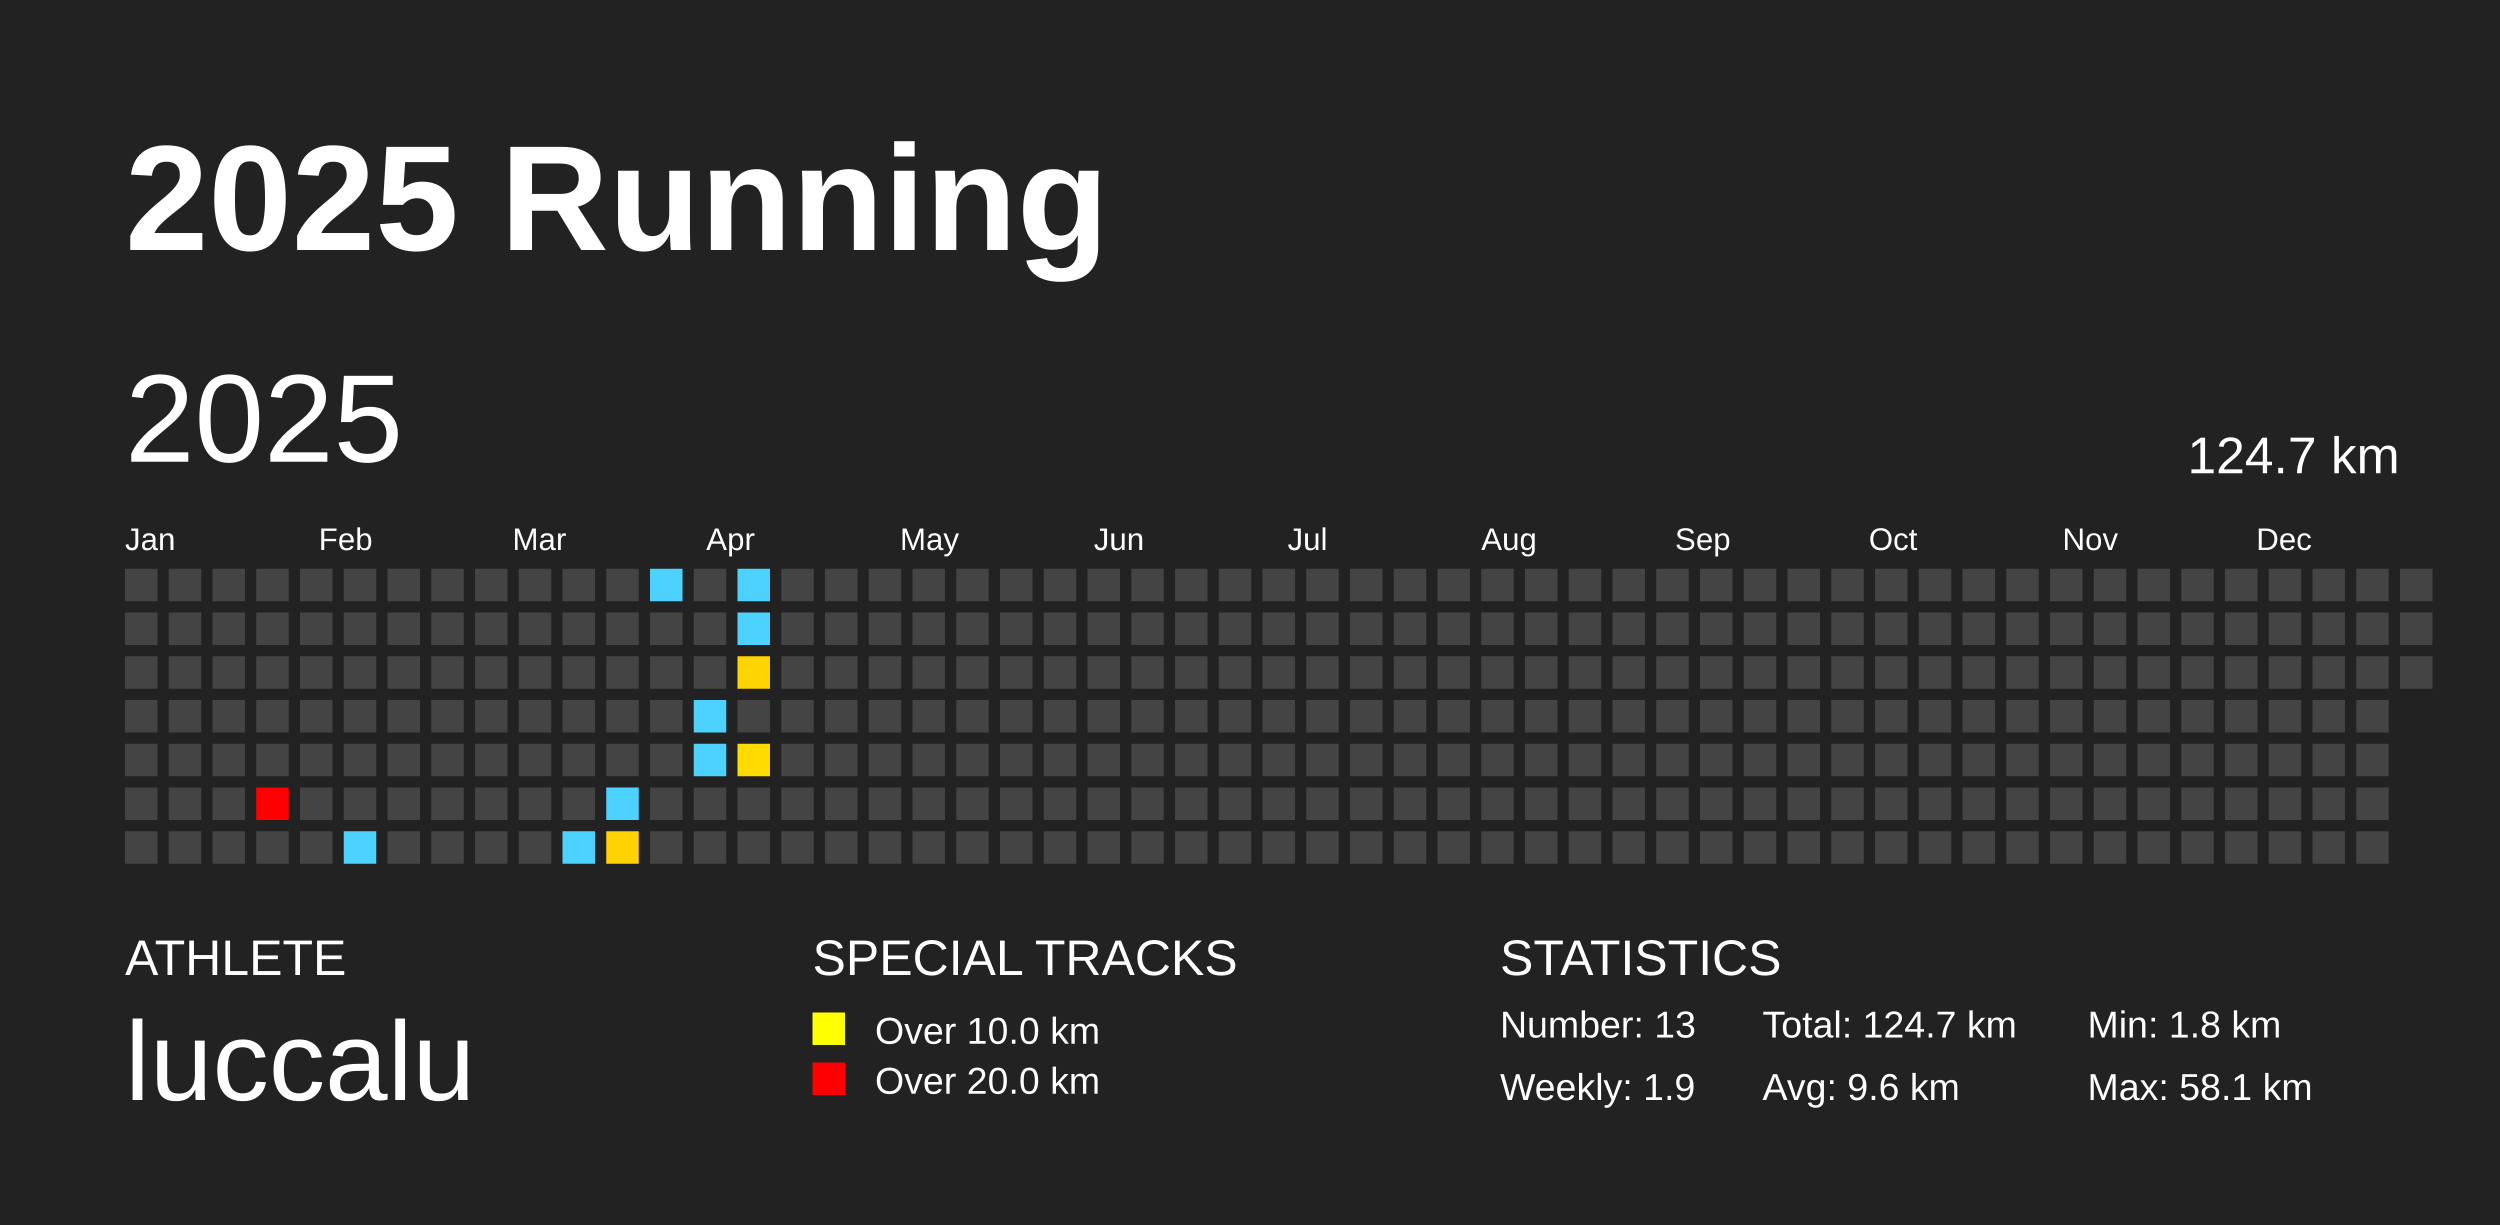
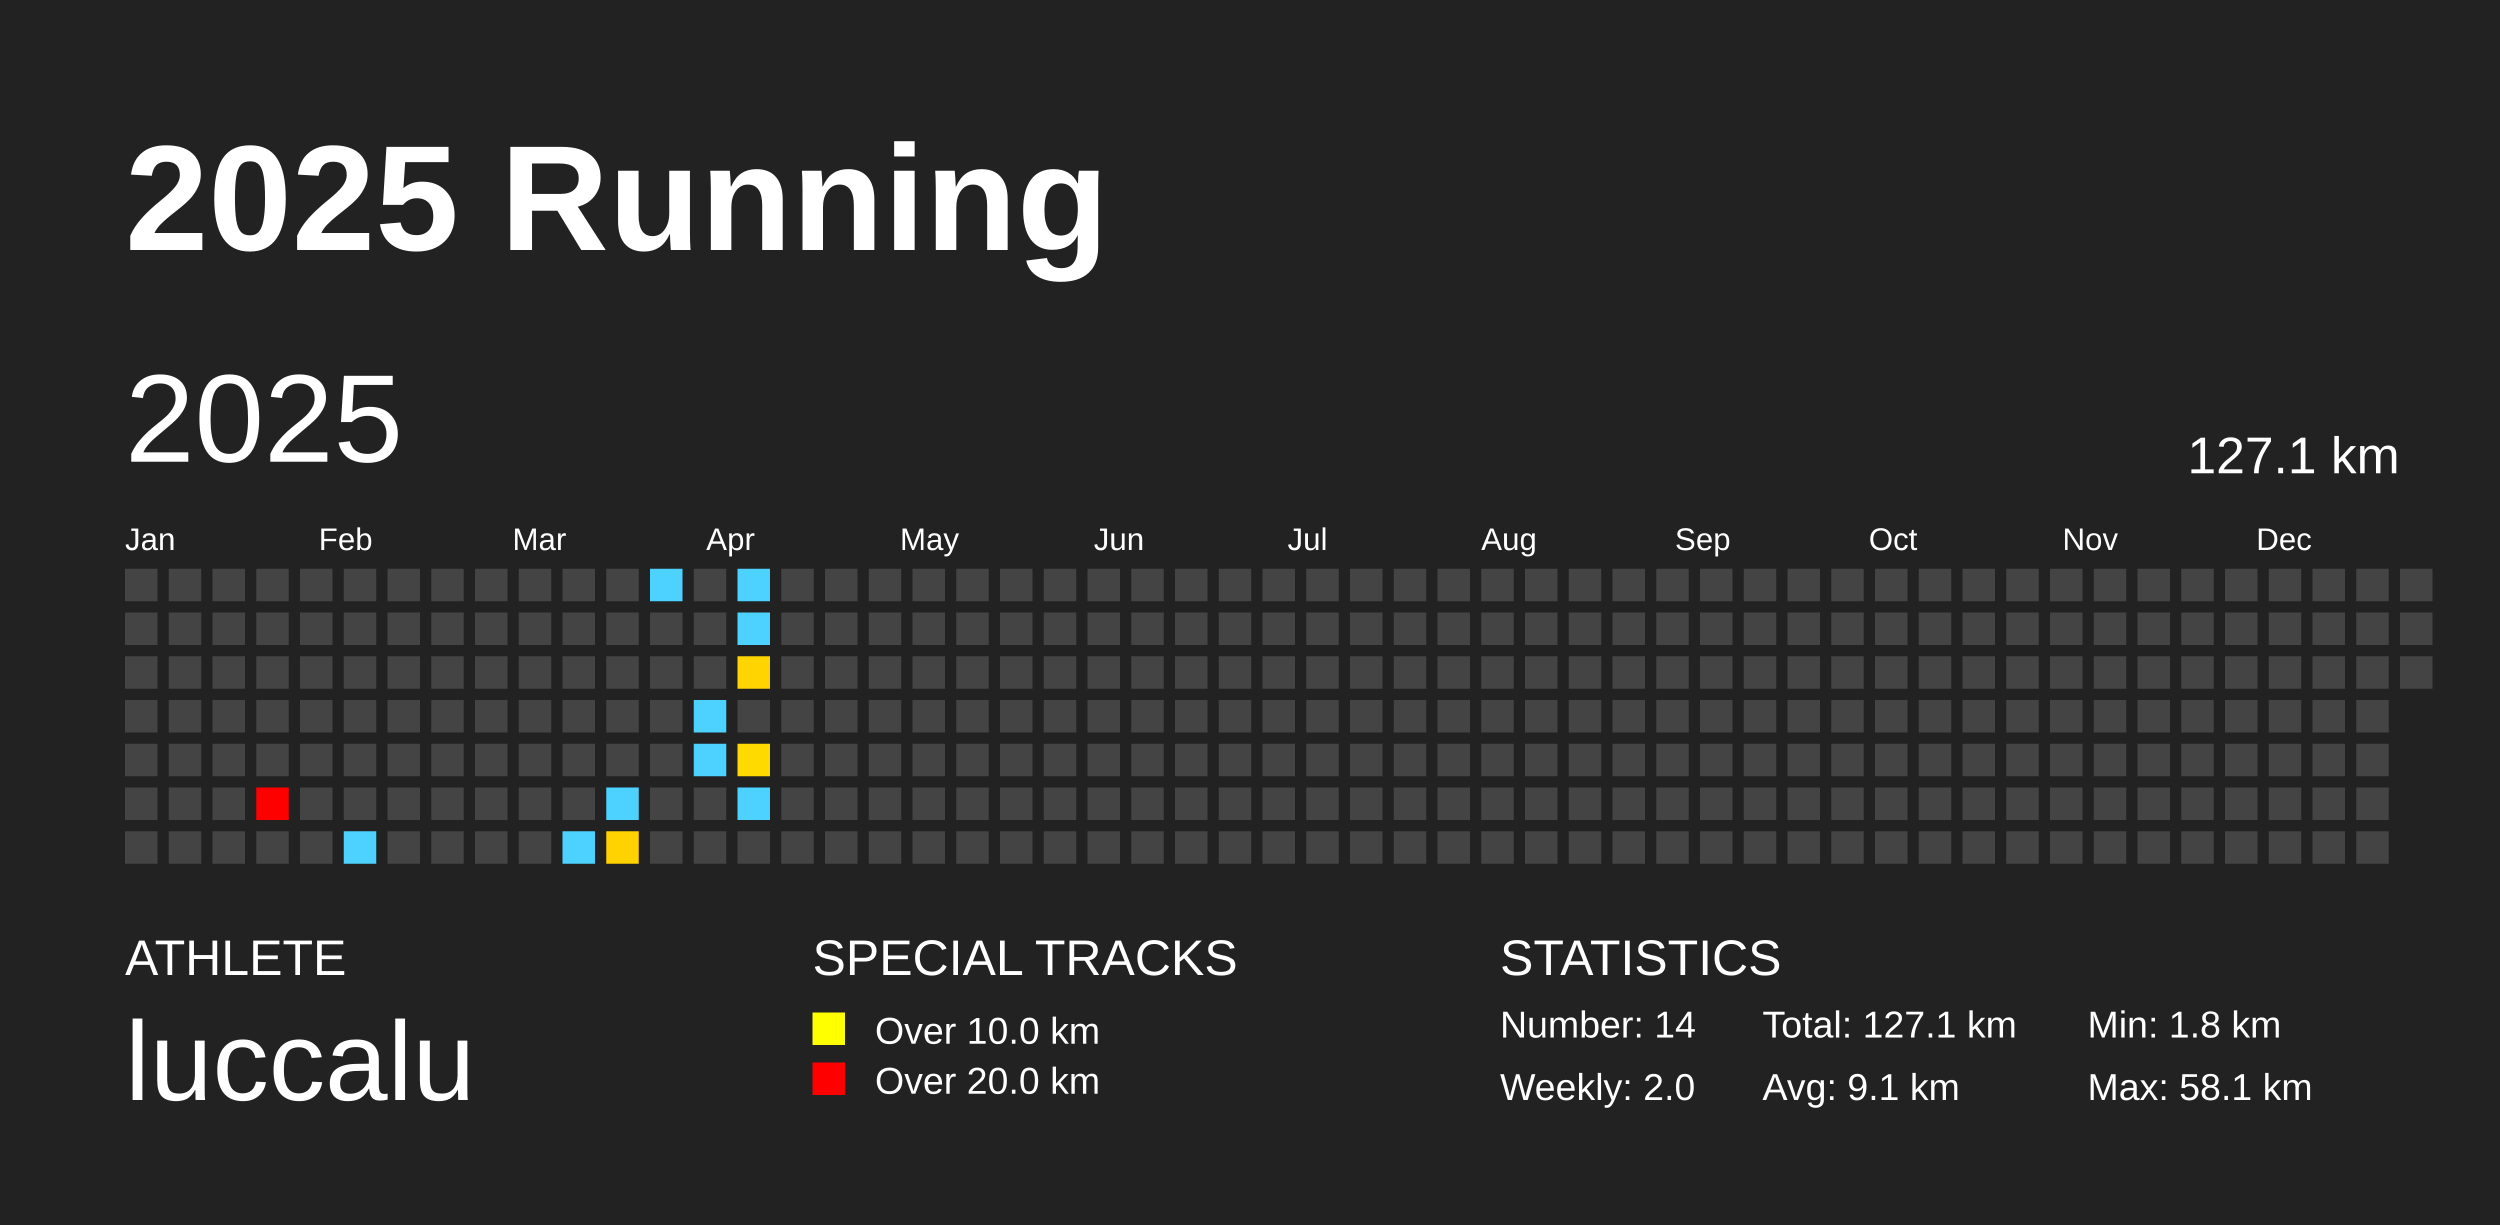
<svg xmlns="http://www.w3.org/2000/svg" baseProfile="full" height="98mm" version="1.1" viewBox="0,0,200,98" width="200mm">
  <defs />
  <rect fill="#222222" height="98" width="200" x="0" y="0" />
  <text fill="#FFFFFF" style="font-size:12px; font-family:Arial; font-weight:bold;" x="10" y="20">2025 Running</text>
  <text fill="#FFFFFF" style="font-size:4px; font-family:Arial" x="10" y="78">ATHLETE</text>
  <text fill="#FFFFFF" style="font-size:9px; font-family:Arial" x="10" y="88">luccalu</text>
  <text fill="#FFFFFF" style="font-size:4px; font-family:Arial" x="65" y="78">SPECIAL TRACKS</text>
  <rect fill="yellow" height="2.6" width="2.6" x="65" y="81" />
  <text fill="#FFFFFF" style="font-size:3px; font-family:Arial" x="70" y="83.5">Over 10.0 km</text>
  <rect fill="red" height="2.6" width="2.6" x="65" y="85" />
  <text fill="#FFFFFF" style="font-size:3px; font-family:Arial" x="70" y="87.5">Over 20.0 km</text>
  <text fill="#FFFFFF" style="font-size:4px; font-family:Arial" x="120" y="78">STATISTICS</text>
-   <text fill="#FFFFFF" style="font-size:3px; font-family:Arial" x="120" y="83">Number: 13</text>
-   <text fill="#FFFFFF" style="font-size:3px; font-family:Arial" x="120" y="88">Weekly: 1.9</text>
-   <text fill="#FFFFFF" style="font-size:3px; font-family:Arial" x="141" y="83">Total: 124.7 km</text>
-   <text fill="#FFFFFF" style="font-size:3px; font-family:Arial" x="141" y="88">Avg: 9.6 km</text>
+   <text fill="#FFFFFF" style="font-size:3px; font-family:Arial" x="120" y="83">Number: 14</text>
+   <text fill="#FFFFFF" style="font-size:3px; font-family:Arial" x="120" y="88">Weekly: 2.0</text>
+   <text fill="#FFFFFF" style="font-size:3px; font-family:Arial" x="141" y="83">Total: 127.1 km</text>
+   <text fill="#FFFFFF" style="font-size:3px; font-family:Arial" x="141" y="88">Avg: 9.1 km</text>
  <text fill="#FFFFFF" style="font-size:3px; font-family:Arial" x="167" y="83">Min: 1.8 km</text>
  <text fill="#FFFFFF" style="font-size:3px; font-family:Arial" x="167" y="88">Max: 58.1 km</text>
  <text dominant-baseline="hanging" fill="#FFFFFF" style="font-size:10.0px; font-family:Arial;" x="10" y="30">2025</text>
-   <text dominant-baseline="hanging" fill="#FFFFFF" style="font-size:4.125px; font-family:Arial;" x="175" y="35">124.7 km</text>
+   <text dominant-baseline="hanging" fill="#FFFFFF" style="font-size:4.125px; font-family:Arial;" x="175" y="35">127.1 km</text>
  <text fill="#FFFFFF" style="font-size:2.5px; font-family:Arial" x="10.0" y="44">Jan</text>
  <text fill="#FFFFFF" style="font-size:2.5px; font-family:Arial" x="25.5" y="44">Feb</text>
  <text fill="#FFFFFF" style="font-size:2.5px; font-family:Arial" x="41.0" y="44">Mar</text>
  <text fill="#FFFFFF" style="font-size:2.5px; font-family:Arial" x="56.5" y="44">Apr</text>
  <text fill="#FFFFFF" style="font-size:2.5px; font-family:Arial" x="72.0" y="44">May</text>
  <text fill="#FFFFFF" style="font-size:2.5px; font-family:Arial" x="87.5" y="44">Jun</text>
  <text fill="#FFFFFF" style="font-size:2.5px; font-family:Arial" x="103.0" y="44">Jul</text>
  <text fill="#FFFFFF" style="font-size:2.5px; font-family:Arial" x="118.5" y="44">Aug</text>
  <text fill="#FFFFFF" style="font-size:2.5px; font-family:Arial" x="134.0" y="44">Sep</text>
  <text fill="#FFFFFF" style="font-size:2.5px; font-family:Arial" x="149.5" y="44">Oct</text>
  <text fill="#FFFFFF" style="font-size:2.5px; font-family:Arial" x="165.0" y="44">Nov</text>
  <text fill="#FFFFFF" style="font-size:2.5px; font-family:Arial" x="180.5" y="44">Dec</text>
  <rect fill="#444444" height="2.6" width="2.6" x="10.0" y="45.5" />
  <rect fill="#444444" height="2.6" width="2.6" x="10.0" y="49.0" />
  <rect fill="#444444" height="2.6" width="2.6" x="10.0" y="52.5" />
  <rect fill="#444444" height="2.6" width="2.6" x="10.0" y="56.0" />
  <rect fill="#444444" height="2.6" width="2.6" x="10.0" y="59.5" />
  <rect fill="#444444" height="2.6" width="2.6" x="10.0" y="63.0" />
  <rect fill="#444444" height="2.6" width="2.6" x="10.0" y="66.5" />
  <rect fill="#444444" height="2.6" width="2.6" x="13.5" y="45.5" />
  <rect fill="#444444" height="2.6" width="2.6" x="13.5" y="49.0" />
  <rect fill="#444444" height="2.6" width="2.6" x="13.5" y="52.5" />
  <rect fill="#444444" height="2.6" width="2.6" x="13.5" y="56.0" />
  <rect fill="#444444" height="2.6" width="2.6" x="13.5" y="59.5" />
  <rect fill="#444444" height="2.6" width="2.6" x="13.5" y="63.0" />
  <rect fill="#444444" height="2.6" width="2.6" x="13.5" y="66.5" />
  <rect fill="#444444" height="2.6" width="2.6" x="17.0" y="45.5" />
  <rect fill="#444444" height="2.6" width="2.6" x="17.0" y="49.0" />
  <rect fill="#444444" height="2.6" width="2.6" x="17.0" y="52.5" />
  <rect fill="#444444" height="2.6" width="2.6" x="17.0" y="56.0" />
  <rect fill="#444444" height="2.6" width="2.6" x="17.0" y="59.5" />
  <rect fill="#444444" height="2.6" width="2.6" x="17.0" y="63.0" />
  <rect fill="#444444" height="2.6" width="2.6" x="17.0" y="66.5" />
  <rect fill="#444444" height="2.6" width="2.6" x="20.5" y="45.5" />
  <rect fill="#444444" height="2.6" width="2.6" x="20.5" y="49.0" />
  <rect fill="#444444" height="2.6" width="2.6" x="20.5" y="52.5" />
  <rect fill="#444444" height="2.6" width="2.6" x="20.5" y="56.0" />
  <rect fill="#444444" height="2.6" width="2.6" x="20.5" y="59.5" />
  <rect fill="red" height="2.6" width="2.6" x="20.5" y="63.0" />
  <rect fill="#444444" height="2.6" width="2.6" x="20.5" y="66.5" />
  <rect fill="#444444" height="2.6" width="2.6" x="24.0" y="45.5" />
  <rect fill="#444444" height="2.6" width="2.6" x="24.0" y="49.0" />
  <rect fill="#444444" height="2.6" width="2.6" x="24.0" y="52.5" />
  <rect fill="#444444" height="2.6" width="2.6" x="24.0" y="56.0" />
  <rect fill="#444444" height="2.6" width="2.6" x="24.0" y="59.5" />
  <rect fill="#444444" height="2.6" width="2.6" x="24.0" y="63.0" />
  <rect fill="#444444" height="2.6" width="2.6" x="24.0" y="66.5" />
  <rect fill="#444444" height="2.6" width="2.6" x="27.5" y="45.5" />
  <rect fill="#444444" height="2.6" width="2.6" x="27.5" y="49.0" />
  <rect fill="#444444" height="2.6" width="2.6" x="27.5" y="52.5" />
  <rect fill="#444444" height="2.6" width="2.6" x="27.5" y="56.0" />
  <rect fill="#444444" height="2.6" width="2.6" x="27.5" y="59.5" />
  <rect fill="#444444" height="2.6" width="2.6" x="27.5" y="63.0" />
  <rect fill="#4dd2ff" height="2.6" width="2.6" x="27.5" y="66.5" />
  <rect fill="#444444" height="2.6" width="2.6" x="31.0" y="45.5" />
  <rect fill="#444444" height="2.6" width="2.6" x="31.0" y="49.0" />
  <rect fill="#444444" height="2.6" width="2.6" x="31.0" y="52.5" />
  <rect fill="#444444" height="2.6" width="2.6" x="31.0" y="56.0" />
  <rect fill="#444444" height="2.6" width="2.6" x="31.0" y="59.5" />
  <rect fill="#444444" height="2.6" width="2.6" x="31.0" y="63.0" />
  <rect fill="#444444" height="2.6" width="2.6" x="31.0" y="66.5" />
  <rect fill="#444444" height="2.6" width="2.6" x="34.5" y="45.5" />
  <rect fill="#444444" height="2.6" width="2.6" x="34.5" y="49.0" />
  <rect fill="#444444" height="2.6" width="2.6" x="34.5" y="52.5" />
  <rect fill="#444444" height="2.6" width="2.6" x="34.5" y="56.0" />
  <rect fill="#444444" height="2.6" width="2.6" x="34.5" y="59.5" />
  <rect fill="#444444" height="2.6" width="2.6" x="34.5" y="63.0" />
  <rect fill="#444444" height="2.6" width="2.6" x="34.5" y="66.5" />
  <rect fill="#444444" height="2.6" width="2.6" x="38.0" y="45.5" />
  <rect fill="#444444" height="2.6" width="2.6" x="38.0" y="49.0" />
  <rect fill="#444444" height="2.6" width="2.6" x="38.0" y="52.5" />
  <rect fill="#444444" height="2.6" width="2.6" x="38.0" y="56.0" />
  <rect fill="#444444" height="2.6" width="2.6" x="38.0" y="59.5" />
  <rect fill="#444444" height="2.6" width="2.6" x="38.0" y="63.0" />
  <rect fill="#444444" height="2.6" width="2.6" x="38.0" y="66.5" />
  <rect fill="#444444" height="2.6" width="2.6" x="41.5" y="45.5" />
  <rect fill="#444444" height="2.6" width="2.6" x="41.5" y="49.0" />
  <rect fill="#444444" height="2.6" width="2.6" x="41.5" y="52.5" />
  <rect fill="#444444" height="2.6" width="2.6" x="41.5" y="56.0" />
  <rect fill="#444444" height="2.6" width="2.6" x="41.5" y="59.5" />
  <rect fill="#444444" height="2.6" width="2.6" x="41.5" y="63.0" />
  <rect fill="#444444" height="2.6" width="2.6" x="41.5" y="66.5" />
  <rect fill="#444444" height="2.6" width="2.6" x="45.0" y="45.5" />
  <rect fill="#444444" height="2.6" width="2.6" x="45.0" y="49.0" />
  <rect fill="#444444" height="2.6" width="2.6" x="45.0" y="52.5" />
  <rect fill="#444444" height="2.6" width="2.6" x="45.0" y="56.0" />
  <rect fill="#444444" height="2.6" width="2.6" x="45.0" y="59.5" />
  <rect fill="#444444" height="2.6" width="2.6" x="45.0" y="63.0" />
  <rect fill="#4dd2ff" height="2.6" width="2.6" x="45.0" y="66.5" />
  <rect fill="#444444" height="2.6" width="2.6" x="48.5" y="45.5" />
  <rect fill="#444444" height="2.6" width="2.6" x="48.5" y="49.0" />
  <rect fill="#444444" height="2.6" width="2.6" x="48.5" y="52.5" />
  <rect fill="#444444" height="2.6" width="2.6" x="48.5" y="56.0" />
  <rect fill="#444444" height="2.6" width="2.6" x="48.5" y="59.5" />
  <rect fill="#4dd2ff" height="2.6" width="2.6" x="48.5" y="63.0" />
  <rect fill="#ffd200" height="2.6" width="2.6" x="48.5" y="66.5" />
  <rect fill="#4dd2ff" height="2.6" width="2.6" x="52.0" y="45.5" />
  <rect fill="#444444" height="2.6" width="2.6" x="52.0" y="49.0" />
  <rect fill="#444444" height="2.6" width="2.6" x="52.0" y="52.5" />
  <rect fill="#444444" height="2.6" width="2.6" x="52.0" y="56.0" />
  <rect fill="#444444" height="2.6" width="2.6" x="52.0" y="59.5" />
  <rect fill="#444444" height="2.6" width="2.6" x="52.0" y="63.0" />
  <rect fill="#444444" height="2.6" width="2.6" x="52.0" y="66.5" />
  <rect fill="#444444" height="2.6" width="2.6" x="55.5" y="45.5" />
  <rect fill="#444444" height="2.6" width="2.6" x="55.5" y="49.0" />
  <rect fill="#444444" height="2.6" width="2.6" x="55.5" y="52.5" />
  <rect fill="#4dd2ff" height="2.6" width="2.6" x="55.5" y="56.0" />
  <rect fill="#4dd2ff" height="2.6" width="2.6" x="55.5" y="59.5" />
  <rect fill="#444444" height="2.6" width="2.6" x="55.5" y="63.0" />
  <rect fill="#444444" height="2.6" width="2.6" x="55.5" y="66.5" />
  <rect fill="#4dd2ff" height="2.6" width="2.6" x="59.0" y="45.5" />
  <rect fill="#4dd2ff" height="2.6" width="2.6" x="59.0" y="49.0" />
  <rect fill="#ffd400" height="2.6" width="2.6" x="59.0" y="52.5" />
  <rect fill="#444444" height="2.6" width="2.6" x="59.0" y="56.0" />
  <rect fill="#ffda00" height="2.6" width="2.6" x="59.0" y="59.5" />
-   <rect fill="#444444" height="2.6" width="2.6" x="59.0" y="63.0" />
+   <rect fill="#4dd2ff" height="2.6" width="2.6" x="59.0" y="63.0" />
  <rect fill="#444444" height="2.6" width="2.6" x="59.0" y="66.5" />
  <rect fill="#444444" height="2.6" width="2.6" x="62.5" y="45.5" />
  <rect fill="#444444" height="2.6" width="2.6" x="62.5" y="49.0" />
  <rect fill="#444444" height="2.6" width="2.6" x="62.5" y="52.5" />
  <rect fill="#444444" height="2.6" width="2.6" x="62.5" y="56.0" />
  <rect fill="#444444" height="2.6" width="2.6" x="62.5" y="59.5" />
  <rect fill="#444444" height="2.6" width="2.6" x="62.5" y="63.0" />
  <rect fill="#444444" height="2.6" width="2.6" x="62.5" y="66.5" />
  <rect fill="#444444" height="2.6" width="2.6" x="66.0" y="45.5" />
  <rect fill="#444444" height="2.6" width="2.6" x="66.0" y="49.0" />
  <rect fill="#444444" height="2.6" width="2.6" x="66.0" y="52.5" />
  <rect fill="#444444" height="2.6" width="2.6" x="66.0" y="56.0" />
  <rect fill="#444444" height="2.6" width="2.6" x="66.0" y="59.5" />
  <rect fill="#444444" height="2.6" width="2.6" x="66.0" y="63.0" />
  <rect fill="#444444" height="2.6" width="2.6" x="66.0" y="66.5" />
  <rect fill="#444444" height="2.6" width="2.6" x="69.5" y="45.5" />
  <rect fill="#444444" height="2.6" width="2.6" x="69.5" y="49.0" />
  <rect fill="#444444" height="2.6" width="2.6" x="69.5" y="52.5" />
  <rect fill="#444444" height="2.6" width="2.6" x="69.5" y="56.0" />
  <rect fill="#444444" height="2.6" width="2.6" x="69.5" y="59.5" />
  <rect fill="#444444" height="2.6" width="2.6" x="69.5" y="63.0" />
  <rect fill="#444444" height="2.6" width="2.6" x="69.5" y="66.5" />
  <rect fill="#444444" height="2.6" width="2.6" x="73.0" y="45.5" />
  <rect fill="#444444" height="2.6" width="2.6" x="73.0" y="49.0" />
  <rect fill="#444444" height="2.6" width="2.6" x="73.0" y="52.5" />
  <rect fill="#444444" height="2.6" width="2.6" x="73.0" y="56.0" />
  <rect fill="#444444" height="2.6" width="2.6" x="73.0" y="59.5" />
  <rect fill="#444444" height="2.6" width="2.6" x="73.0" y="63.0" />
  <rect fill="#444444" height="2.6" width="2.6" x="73.0" y="66.5" />
  <rect fill="#444444" height="2.6" width="2.6" x="76.5" y="45.5" />
  <rect fill="#444444" height="2.6" width="2.6" x="76.5" y="49.0" />
  <rect fill="#444444" height="2.6" width="2.6" x="76.5" y="52.5" />
  <rect fill="#444444" height="2.6" width="2.6" x="76.5" y="56.0" />
  <rect fill="#444444" height="2.6" width="2.6" x="76.5" y="59.5" />
  <rect fill="#444444" height="2.6" width="2.6" x="76.5" y="63.0" />
  <rect fill="#444444" height="2.6" width="2.6" x="76.5" y="66.5" />
  <rect fill="#444444" height="2.6" width="2.6" x="80.0" y="45.5" />
  <rect fill="#444444" height="2.6" width="2.6" x="80.0" y="49.0" />
  <rect fill="#444444" height="2.6" width="2.6" x="80.0" y="52.5" />
  <rect fill="#444444" height="2.6" width="2.6" x="80.0" y="56.0" />
  <rect fill="#444444" height="2.6" width="2.6" x="80.0" y="59.5" />
  <rect fill="#444444" height="2.6" width="2.6" x="80.0" y="63.0" />
  <rect fill="#444444" height="2.6" width="2.6" x="80.0" y="66.5" />
  <rect fill="#444444" height="2.6" width="2.6" x="83.5" y="45.5" />
  <rect fill="#444444" height="2.6" width="2.6" x="83.5" y="49.0" />
  <rect fill="#444444" height="2.6" width="2.6" x="83.5" y="52.5" />
  <rect fill="#444444" height="2.6" width="2.6" x="83.5" y="56.0" />
  <rect fill="#444444" height="2.6" width="2.6" x="83.5" y="59.5" />
  <rect fill="#444444" height="2.6" width="2.6" x="83.5" y="63.0" />
  <rect fill="#444444" height="2.6" width="2.6" x="83.5" y="66.5" />
  <rect fill="#444444" height="2.6" width="2.6" x="87.0" y="45.5" />
  <rect fill="#444444" height="2.6" width="2.6" x="87.0" y="49.0" />
  <rect fill="#444444" height="2.6" width="2.6" x="87.0" y="52.5" />
  <rect fill="#444444" height="2.6" width="2.6" x="87.0" y="56.0" />
  <rect fill="#444444" height="2.6" width="2.6" x="87.0" y="59.5" />
  <rect fill="#444444" height="2.6" width="2.6" x="87.0" y="63.0" />
  <rect fill="#444444" height="2.6" width="2.6" x="87.0" y="66.5" />
  <rect fill="#444444" height="2.6" width="2.6" x="90.5" y="45.5" />
  <rect fill="#444444" height="2.6" width="2.6" x="90.5" y="49.0" />
  <rect fill="#444444" height="2.6" width="2.6" x="90.5" y="52.5" />
  <rect fill="#444444" height="2.6" width="2.6" x="90.5" y="56.0" />
  <rect fill="#444444" height="2.6" width="2.6" x="90.5" y="59.5" />
  <rect fill="#444444" height="2.6" width="2.6" x="90.5" y="63.0" />
  <rect fill="#444444" height="2.6" width="2.6" x="90.5" y="66.5" />
  <rect fill="#444444" height="2.6" width="2.6" x="94.0" y="45.5" />
  <rect fill="#444444" height="2.6" width="2.6" x="94.0" y="49.0" />
  <rect fill="#444444" height="2.6" width="2.6" x="94.0" y="52.5" />
  <rect fill="#444444" height="2.6" width="2.6" x="94.0" y="56.0" />
  <rect fill="#444444" height="2.6" width="2.6" x="94.0" y="59.5" />
  <rect fill="#444444" height="2.6" width="2.6" x="94.0" y="63.0" />
  <rect fill="#444444" height="2.6" width="2.6" x="94.0" y="66.5" />
  <rect fill="#444444" height="2.6" width="2.6" x="97.5" y="45.5" />
  <rect fill="#444444" height="2.6" width="2.6" x="97.5" y="49.0" />
  <rect fill="#444444" height="2.6" width="2.6" x="97.5" y="52.5" />
  <rect fill="#444444" height="2.6" width="2.6" x="97.5" y="56.0" />
  <rect fill="#444444" height="2.6" width="2.6" x="97.5" y="59.5" />
  <rect fill="#444444" height="2.6" width="2.6" x="97.5" y="63.0" />
  <rect fill="#444444" height="2.6" width="2.6" x="97.5" y="66.5" />
  <rect fill="#444444" height="2.6" width="2.6" x="101.0" y="45.5" />
  <rect fill="#444444" height="2.6" width="2.6" x="101.0" y="49.0" />
  <rect fill="#444444" height="2.6" width="2.6" x="101.0" y="52.5" />
  <rect fill="#444444" height="2.6" width="2.6" x="101.0" y="56.0" />
  <rect fill="#444444" height="2.6" width="2.6" x="101.0" y="59.5" />
  <rect fill="#444444" height="2.6" width="2.6" x="101.0" y="63.0" />
  <rect fill="#444444" height="2.6" width="2.6" x="101.0" y="66.5" />
  <rect fill="#444444" height="2.6" width="2.6" x="104.5" y="45.5" />
  <rect fill="#444444" height="2.6" width="2.6" x="104.5" y="49.0" />
  <rect fill="#444444" height="2.6" width="2.6" x="104.5" y="52.5" />
  <rect fill="#444444" height="2.6" width="2.6" x="104.5" y="56.0" />
  <rect fill="#444444" height="2.6" width="2.6" x="104.5" y="59.5" />
  <rect fill="#444444" height="2.6" width="2.6" x="104.5" y="63.0" />
  <rect fill="#444444" height="2.6" width="2.6" x="104.5" y="66.5" />
  <rect fill="#444444" height="2.6" width="2.6" x="108.0" y="45.5" />
  <rect fill="#444444" height="2.6" width="2.6" x="108.0" y="49.0" />
  <rect fill="#444444" height="2.6" width="2.6" x="108.0" y="52.5" />
  <rect fill="#444444" height="2.6" width="2.6" x="108.0" y="56.0" />
  <rect fill="#444444" height="2.6" width="2.6" x="108.0" y="59.5" />
  <rect fill="#444444" height="2.6" width="2.6" x="108.0" y="63.0" />
  <rect fill="#444444" height="2.6" width="2.6" x="108.0" y="66.5" />
  <rect fill="#444444" height="2.6" width="2.6" x="111.5" y="45.5" />
  <rect fill="#444444" height="2.6" width="2.6" x="111.5" y="49.0" />
  <rect fill="#444444" height="2.6" width="2.6" x="111.5" y="52.5" />
  <rect fill="#444444" height="2.6" width="2.6" x="111.5" y="56.0" />
  <rect fill="#444444" height="2.6" width="2.6" x="111.5" y="59.5" />
  <rect fill="#444444" height="2.6" width="2.6" x="111.5" y="63.0" />
  <rect fill="#444444" height="2.6" width="2.6" x="111.5" y="66.5" />
  <rect fill="#444444" height="2.6" width="2.6" x="115.0" y="45.5" />
  <rect fill="#444444" height="2.6" width="2.6" x="115.0" y="49.0" />
  <rect fill="#444444" height="2.6" width="2.6" x="115.0" y="52.5" />
  <rect fill="#444444" height="2.6" width="2.6" x="115.0" y="56.0" />
  <rect fill="#444444" height="2.6" width="2.6" x="115.0" y="59.5" />
  <rect fill="#444444" height="2.6" width="2.6" x="115.0" y="63.0" />
  <rect fill="#444444" height="2.6" width="2.6" x="115.0" y="66.5" />
  <rect fill="#444444" height="2.6" width="2.6" x="118.5" y="45.5" />
  <rect fill="#444444" height="2.6" width="2.6" x="118.5" y="49.0" />
  <rect fill="#444444" height="2.6" width="2.6" x="118.5" y="52.5" />
  <rect fill="#444444" height="2.6" width="2.6" x="118.5" y="56.0" />
  <rect fill="#444444" height="2.6" width="2.6" x="118.5" y="59.5" />
  <rect fill="#444444" height="2.6" width="2.6" x="118.5" y="63.0" />
  <rect fill="#444444" height="2.6" width="2.6" x="118.5" y="66.5" />
  <rect fill="#444444" height="2.6" width="2.6" x="122.0" y="45.5" />
  <rect fill="#444444" height="2.6" width="2.6" x="122.0" y="49.0" />
  <rect fill="#444444" height="2.6" width="2.6" x="122.0" y="52.5" />
  <rect fill="#444444" height="2.6" width="2.6" x="122.0" y="56.0" />
  <rect fill="#444444" height="2.6" width="2.6" x="122.0" y="59.5" />
  <rect fill="#444444" height="2.6" width="2.6" x="122.0" y="63.0" />
  <rect fill="#444444" height="2.6" width="2.6" x="122.0" y="66.5" />
  <rect fill="#444444" height="2.6" width="2.6" x="125.5" y="45.5" />
  <rect fill="#444444" height="2.6" width="2.6" x="125.5" y="49.0" />
  <rect fill="#444444" height="2.6" width="2.6" x="125.5" y="52.5" />
  <rect fill="#444444" height="2.6" width="2.6" x="125.5" y="56.0" />
  <rect fill="#444444" height="2.6" width="2.6" x="125.5" y="59.5" />
  <rect fill="#444444" height="2.6" width="2.6" x="125.5" y="63.0" />
  <rect fill="#444444" height="2.6" width="2.6" x="125.5" y="66.5" />
  <rect fill="#444444" height="2.6" width="2.6" x="129.0" y="45.5" />
  <rect fill="#444444" height="2.6" width="2.6" x="129.0" y="49.0" />
  <rect fill="#444444" height="2.6" width="2.6" x="129.0" y="52.5" />
  <rect fill="#444444" height="2.6" width="2.6" x="129.0" y="56.0" />
  <rect fill="#444444" height="2.6" width="2.6" x="129.0" y="59.5" />
  <rect fill="#444444" height="2.6" width="2.6" x="129.0" y="63.0" />
  <rect fill="#444444" height="2.6" width="2.6" x="129.0" y="66.5" />
  <rect fill="#444444" height="2.6" width="2.6" x="132.5" y="45.5" />
  <rect fill="#444444" height="2.6" width="2.6" x="132.5" y="49.0" />
  <rect fill="#444444" height="2.6" width="2.6" x="132.5" y="52.5" />
  <rect fill="#444444" height="2.6" width="2.6" x="132.5" y="56.0" />
  <rect fill="#444444" height="2.6" width="2.6" x="132.5" y="59.5" />
  <rect fill="#444444" height="2.6" width="2.6" x="132.5" y="63.0" />
  <rect fill="#444444" height="2.6" width="2.6" x="132.5" y="66.5" />
  <rect fill="#444444" height="2.6" width="2.6" x="136.0" y="45.5" />
  <rect fill="#444444" height="2.6" width="2.6" x="136.0" y="49.0" />
  <rect fill="#444444" height="2.6" width="2.6" x="136.0" y="52.5" />
  <rect fill="#444444" height="2.6" width="2.6" x="136.0" y="56.0" />
  <rect fill="#444444" height="2.6" width="2.6" x="136.0" y="59.5" />
  <rect fill="#444444" height="2.6" width="2.6" x="136.0" y="63.0" />
  <rect fill="#444444" height="2.6" width="2.6" x="136.0" y="66.5" />
  <rect fill="#444444" height="2.6" width="2.6" x="139.5" y="45.5" />
  <rect fill="#444444" height="2.6" width="2.6" x="139.5" y="49.0" />
  <rect fill="#444444" height="2.6" width="2.6" x="139.5" y="52.5" />
  <rect fill="#444444" height="2.6" width="2.6" x="139.5" y="56.0" />
  <rect fill="#444444" height="2.6" width="2.6" x="139.5" y="59.5" />
  <rect fill="#444444" height="2.6" width="2.6" x="139.5" y="63.0" />
  <rect fill="#444444" height="2.6" width="2.6" x="139.5" y="66.5" />
  <rect fill="#444444" height="2.6" width="2.6" x="143.0" y="45.5" />
  <rect fill="#444444" height="2.6" width="2.6" x="143.0" y="49.0" />
  <rect fill="#444444" height="2.6" width="2.6" x="143.0" y="52.5" />
  <rect fill="#444444" height="2.6" width="2.6" x="143.0" y="56.0" />
  <rect fill="#444444" height="2.6" width="2.6" x="143.0" y="59.5" />
  <rect fill="#444444" height="2.6" width="2.6" x="143.0" y="63.0" />
  <rect fill="#444444" height="2.6" width="2.6" x="143.0" y="66.5" />
  <rect fill="#444444" height="2.6" width="2.6" x="146.5" y="45.5" />
  <rect fill="#444444" height="2.6" width="2.6" x="146.5" y="49.0" />
  <rect fill="#444444" height="2.6" width="2.6" x="146.5" y="52.5" />
  <rect fill="#444444" height="2.6" width="2.6" x="146.5" y="56.0" />
  <rect fill="#444444" height="2.6" width="2.6" x="146.5" y="59.5" />
  <rect fill="#444444" height="2.6" width="2.6" x="146.5" y="63.0" />
  <rect fill="#444444" height="2.6" width="2.6" x="146.5" y="66.5" />
  <rect fill="#444444" height="2.6" width="2.6" x="150.0" y="45.5" />
  <rect fill="#444444" height="2.6" width="2.6" x="150.0" y="49.0" />
  <rect fill="#444444" height="2.6" width="2.6" x="150.0" y="52.5" />
  <rect fill="#444444" height="2.6" width="2.6" x="150.0" y="56.0" />
  <rect fill="#444444" height="2.6" width="2.6" x="150.0" y="59.5" />
  <rect fill="#444444" height="2.6" width="2.6" x="150.0" y="63.0" />
  <rect fill="#444444" height="2.6" width="2.6" x="150.0" y="66.5" />
  <rect fill="#444444" height="2.6" width="2.6" x="153.5" y="45.5" />
  <rect fill="#444444" height="2.6" width="2.6" x="153.5" y="49.0" />
  <rect fill="#444444" height="2.6" width="2.6" x="153.5" y="52.5" />
  <rect fill="#444444" height="2.6" width="2.6" x="153.5" y="56.0" />
  <rect fill="#444444" height="2.6" width="2.6" x="153.5" y="59.5" />
  <rect fill="#444444" height="2.6" width="2.6" x="153.5" y="63.0" />
  <rect fill="#444444" height="2.6" width="2.6" x="153.5" y="66.5" />
  <rect fill="#444444" height="2.6" width="2.6" x="157.0" y="45.5" />
  <rect fill="#444444" height="2.6" width="2.6" x="157.0" y="49.0" />
  <rect fill="#444444" height="2.6" width="2.6" x="157.0" y="52.5" />
  <rect fill="#444444" height="2.6" width="2.6" x="157.0" y="56.0" />
  <rect fill="#444444" height="2.6" width="2.6" x="157.0" y="59.5" />
  <rect fill="#444444" height="2.6" width="2.6" x="157.0" y="63.0" />
  <rect fill="#444444" height="2.6" width="2.6" x="157.0" y="66.5" />
  <rect fill="#444444" height="2.6" width="2.6" x="160.5" y="45.5" />
  <rect fill="#444444" height="2.6" width="2.6" x="160.5" y="49.0" />
  <rect fill="#444444" height="2.6" width="2.6" x="160.5" y="52.5" />
  <rect fill="#444444" height="2.6" width="2.6" x="160.5" y="56.0" />
  <rect fill="#444444" height="2.6" width="2.6" x="160.5" y="59.5" />
  <rect fill="#444444" height="2.6" width="2.6" x="160.5" y="63.0" />
  <rect fill="#444444" height="2.6" width="2.6" x="160.5" y="66.5" />
  <rect fill="#444444" height="2.6" width="2.6" x="164.0" y="45.5" />
  <rect fill="#444444" height="2.6" width="2.6" x="164.0" y="49.0" />
  <rect fill="#444444" height="2.6" width="2.6" x="164.0" y="52.5" />
  <rect fill="#444444" height="2.6" width="2.6" x="164.0" y="56.0" />
  <rect fill="#444444" height="2.6" width="2.6" x="164.0" y="59.5" />
  <rect fill="#444444" height="2.6" width="2.6" x="164.0" y="63.0" />
  <rect fill="#444444" height="2.6" width="2.6" x="164.0" y="66.5" />
  <rect fill="#444444" height="2.6" width="2.6" x="167.5" y="45.5" />
  <rect fill="#444444" height="2.6" width="2.6" x="167.5" y="49.0" />
  <rect fill="#444444" height="2.6" width="2.6" x="167.5" y="52.5" />
  <rect fill="#444444" height="2.6" width="2.6" x="167.5" y="56.0" />
  <rect fill="#444444" height="2.6" width="2.6" x="167.5" y="59.5" />
  <rect fill="#444444" height="2.6" width="2.6" x="167.5" y="63.0" />
  <rect fill="#444444" height="2.6" width="2.6" x="167.5" y="66.5" />
  <rect fill="#444444" height="2.6" width="2.6" x="171.0" y="45.5" />
  <rect fill="#444444" height="2.6" width="2.6" x="171.0" y="49.0" />
  <rect fill="#444444" height="2.6" width="2.6" x="171.0" y="52.5" />
  <rect fill="#444444" height="2.6" width="2.6" x="171.0" y="56.0" />
  <rect fill="#444444" height="2.6" width="2.6" x="171.0" y="59.5" />
  <rect fill="#444444" height="2.6" width="2.6" x="171.0" y="63.0" />
  <rect fill="#444444" height="2.6" width="2.6" x="171.0" y="66.5" />
  <rect fill="#444444" height="2.6" width="2.6" x="174.5" y="45.5" />
  <rect fill="#444444" height="2.6" width="2.6" x="174.5" y="49.0" />
  <rect fill="#444444" height="2.6" width="2.6" x="174.5" y="52.5" />
  <rect fill="#444444" height="2.6" width="2.6" x="174.5" y="56.0" />
  <rect fill="#444444" height="2.6" width="2.6" x="174.5" y="59.5" />
  <rect fill="#444444" height="2.6" width="2.6" x="174.5" y="63.0" />
  <rect fill="#444444" height="2.6" width="2.6" x="174.5" y="66.5" />
  <rect fill="#444444" height="2.6" width="2.6" x="178.0" y="45.5" />
  <rect fill="#444444" height="2.6" width="2.6" x="178.0" y="49.0" />
  <rect fill="#444444" height="2.6" width="2.6" x="178.0" y="52.5" />
  <rect fill="#444444" height="2.6" width="2.6" x="178.0" y="56.0" />
  <rect fill="#444444" height="2.6" width="2.6" x="178.0" y="59.5" />
  <rect fill="#444444" height="2.6" width="2.6" x="178.0" y="63.0" />
  <rect fill="#444444" height="2.6" width="2.6" x="178.0" y="66.5" />
  <rect fill="#444444" height="2.6" width="2.6" x="181.5" y="45.5" />
  <rect fill="#444444" height="2.6" width="2.6" x="181.5" y="49.0" />
  <rect fill="#444444" height="2.6" width="2.6" x="181.5" y="52.5" />
  <rect fill="#444444" height="2.6" width="2.6" x="181.5" y="56.0" />
  <rect fill="#444444" height="2.6" width="2.6" x="181.5" y="59.5" />
  <rect fill="#444444" height="2.6" width="2.6" x="181.5" y="63.0" />
  <rect fill="#444444" height="2.6" width="2.6" x="181.5" y="66.5" />
  <rect fill="#444444" height="2.6" width="2.6" x="185.0" y="45.5" />
  <rect fill="#444444" height="2.6" width="2.6" x="185.0" y="49.0" />
  <rect fill="#444444" height="2.6" width="2.6" x="185.0" y="52.5" />
  <rect fill="#444444" height="2.6" width="2.6" x="185.0" y="56.0" />
  <rect fill="#444444" height="2.6" width="2.6" x="185.0" y="59.5" />
  <rect fill="#444444" height="2.6" width="2.6" x="185.0" y="63.0" />
  <rect fill="#444444" height="2.6" width="2.6" x="185.0" y="66.5" />
  <rect fill="#444444" height="2.6" width="2.6" x="188.5" y="45.5" />
  <rect fill="#444444" height="2.6" width="2.6" x="188.5" y="49.0" />
  <rect fill="#444444" height="2.6" width="2.6" x="188.5" y="52.5" />
  <rect fill="#444444" height="2.6" width="2.6" x="188.5" y="56.0" />
  <rect fill="#444444" height="2.6" width="2.6" x="188.5" y="59.5" />
  <rect fill="#444444" height="2.6" width="2.6" x="188.5" y="63.0" />
  <rect fill="#444444" height="2.6" width="2.6" x="188.5" y="66.5" />
  <rect fill="#444444" height="2.6" width="2.6" x="192.0" y="45.5" />
  <rect fill="#444444" height="2.6" width="2.6" x="192.0" y="49.0" />
  <rect fill="#444444" height="2.6" width="2.6" x="192.0" y="52.5" />
</svg>
